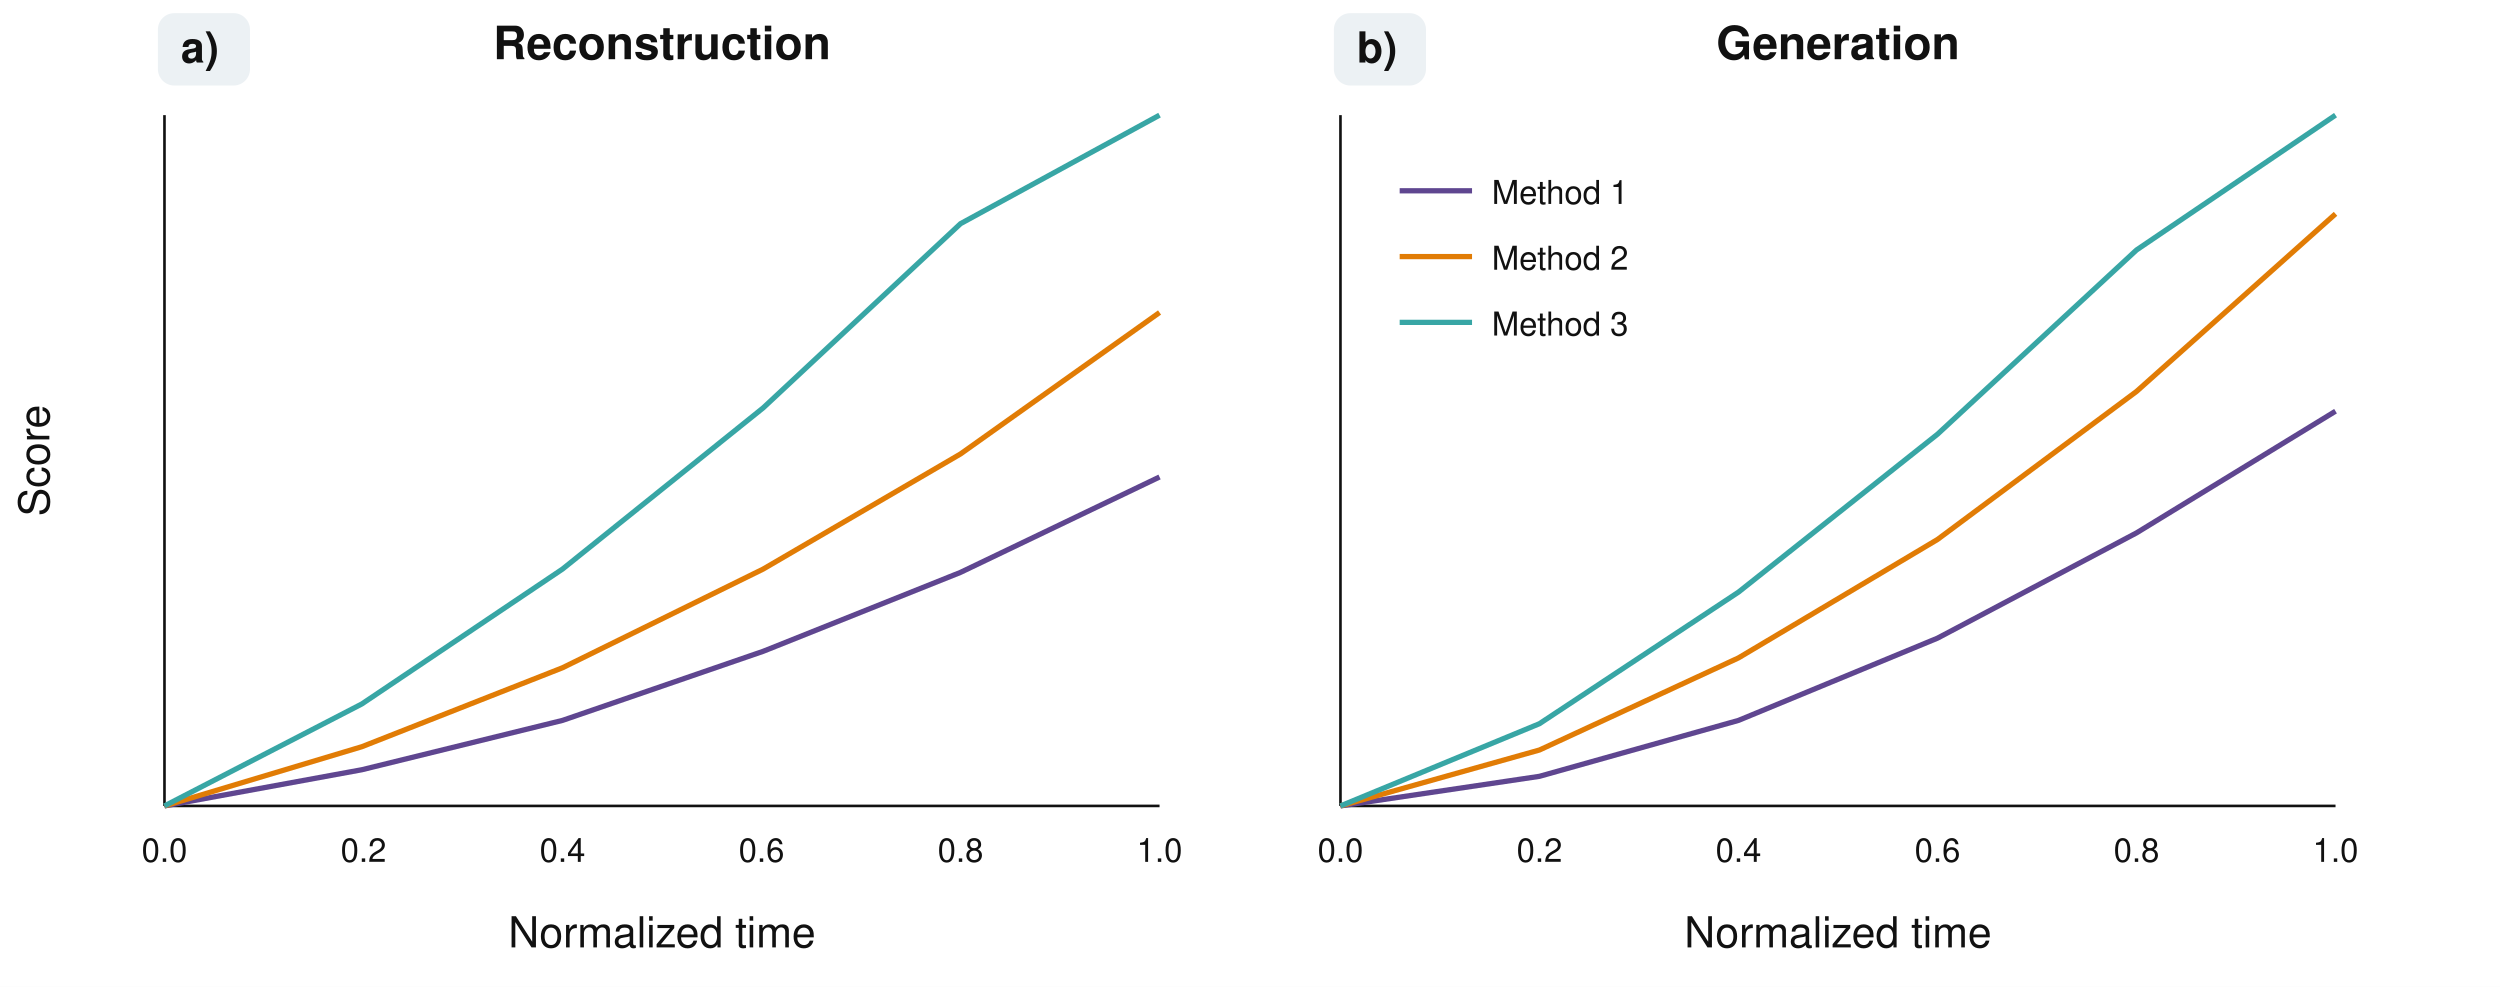
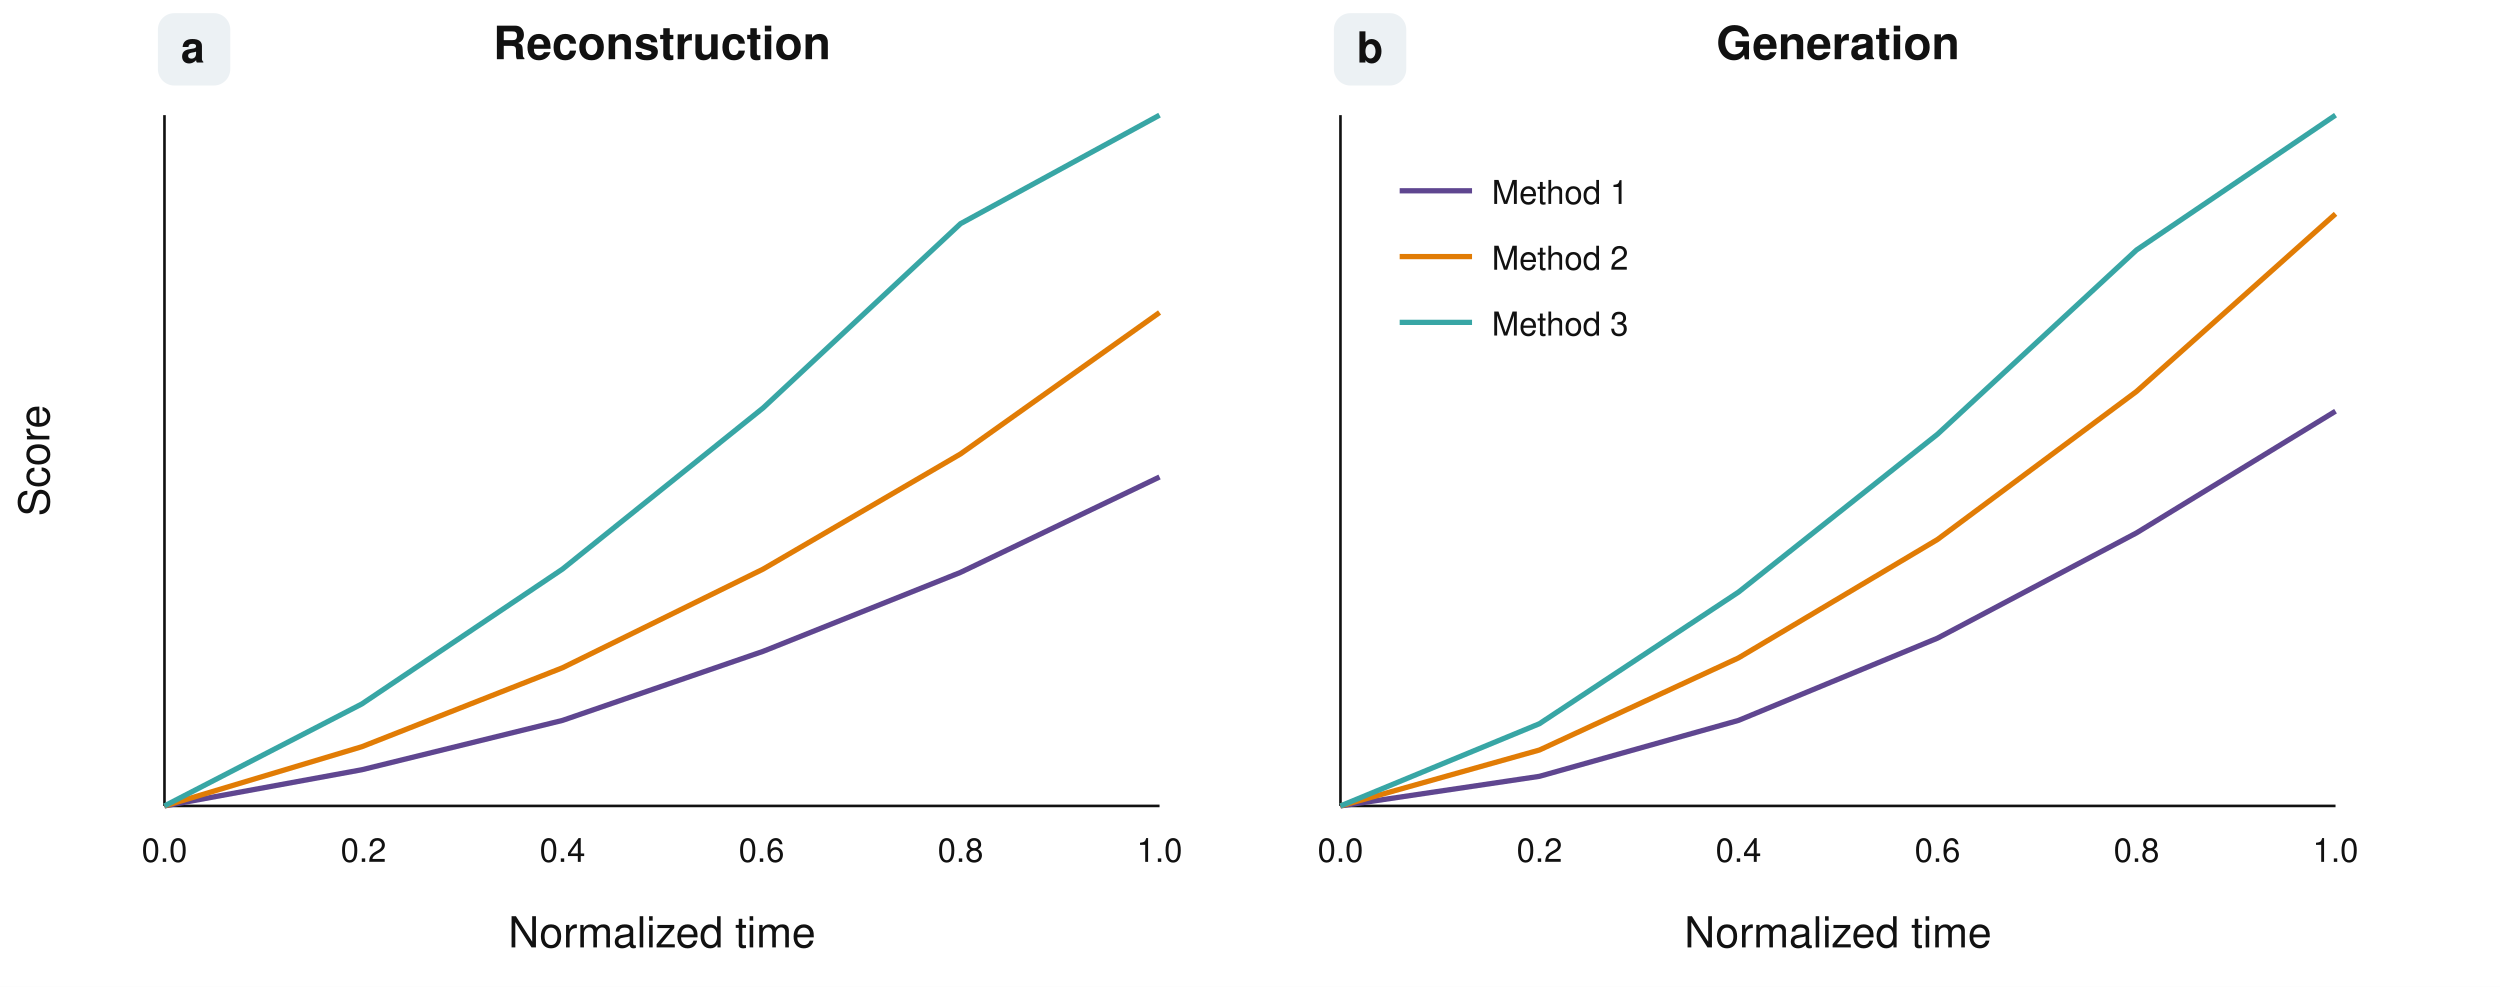
<svg xmlns="http://www.w3.org/2000/svg" width="760" height="300" viewBox="0 0 760 300">
  <style>
    text { font-family: Helvetica, Arial, sans-serif; fill: #111; }
    .tick { font-size: 10px; }
    .label { font-size: 13px; }
    .title { font-size: 14px; font-weight: 600; }
    .panel { font-size: 13px; font-weight: 700; }
  </style>
  <rect width="100%" height="100%" fill="white" />
-   <rect x="48" y="4" width="28" height="22" rx="5" fill="#ECF1F4" />
-   <text x="55" y="19" class="panel">a)</text>
+   <rect x="48" y="4" width="22" height="22" rx="5" fill="#ECF1F4" />
+   <text x="55" y="19" class="panel">a</text>
  <text x="201.25" y="18" text-anchor="middle" class="title">Reconstruction</text>
  <line x1="50" y1="245" x2="352.5" y2="245" stroke="#111" stroke-width="0.8" />
  <line x1="50" y1="35" x2="50" y2="245" stroke="#111" stroke-width="0.8" />
  <polyline points="50,245 110,234 171,219 232,198 292,174 352.5,145" fill="none" stroke="#5F4690" stroke-width="1.6" />
  <polyline points="50,245 110,227 171,203 232,173 292,138 352.5,95" fill="none" stroke="#E17C05" stroke-width="1.6" />
  <polyline points="50,245 110,214 171,173 232,124 292,68 352.5,35" fill="none" stroke="#38A6A5" stroke-width="1.6" />
-   <rect x="405.5" y="4" width="28" height="22" rx="5" fill="#ECF1F4" />
-   <text x="412.5" y="19" class="panel">b)</text>
+   <rect x="405.5" y="4" width="22" height="22" rx="5" fill="#ECF1F4" />
+   <text x="412.5" y="19" class="panel">b</text>
  <text x="558.75" y="18" text-anchor="middle" class="title">Generation</text>
  <line x1="407.5" y1="245" x2="710" y2="245" stroke="#111" stroke-width="0.8" />
  <line x1="407.5" y1="35" x2="407.5" y2="245" stroke="#111" stroke-width="0.8" />
  <polyline points="407.5,245 468,236 528.5,219 589,194 649.5,162 710,125" fill="none" stroke="#5F4690" stroke-width="1.6" />
  <polyline points="407.5,245 468,228 528.5,200 589,164 649.5,119 710,65" fill="none" stroke="#E17C05" stroke-width="1.6" />
  <polyline points="407.5,245 468,220 528.5,180 589,132 649.5,76 710,35" fill="none" stroke="#38A6A5" stroke-width="1.6" />
  <g class="tick">
    <text x="50" y="262" text-anchor="middle">0.0</text>
    <text x="110.5" y="262" text-anchor="middle">0.2</text>
    <text x="171" y="262" text-anchor="middle">0.4</text>
    <text x="231.5" y="262" text-anchor="middle">0.6</text>
    <text x="292" y="262" text-anchor="middle">0.8</text>
    <text x="352.5" y="262" text-anchor="middle">1.0</text>
    <text x="407.5" y="262" text-anchor="middle">0.0</text>
    <text x="468" y="262" text-anchor="middle">0.2</text>
    <text x="528.5" y="262" text-anchor="middle">0.4</text>
    <text x="589" y="262" text-anchor="middle">0.6</text>
    <text x="649.5" y="262" text-anchor="middle">0.8</text>
    <text x="710" y="262" text-anchor="middle">1.0</text>
  </g>
  <text x="201.25" y="288" text-anchor="middle" class="label">Normalized time</text>
  <text x="558.75" y="288" text-anchor="middle" class="label">Normalized time</text>
  <text x="15" y="140" text-anchor="middle" class="label" transform="rotate(-90 15 140)">Score</text>
  <line x1="425.5" y1="58" x2="447.5" y2="58" stroke="#5F4690" stroke-width="1.6" />
  <text x="453.5" y="62" class="tick">Method 1</text>
  <line x1="425.5" y1="78" x2="447.5" y2="78" stroke="#E17C05" stroke-width="1.6" />
  <text x="453.5" y="82" class="tick">Method 2</text>
  <line x1="425.5" y1="98" x2="447.5" y2="98" stroke="#38A6A5" stroke-width="1.6" />
  <text x="453.5" y="102" class="tick">Method 3</text>
</svg>
